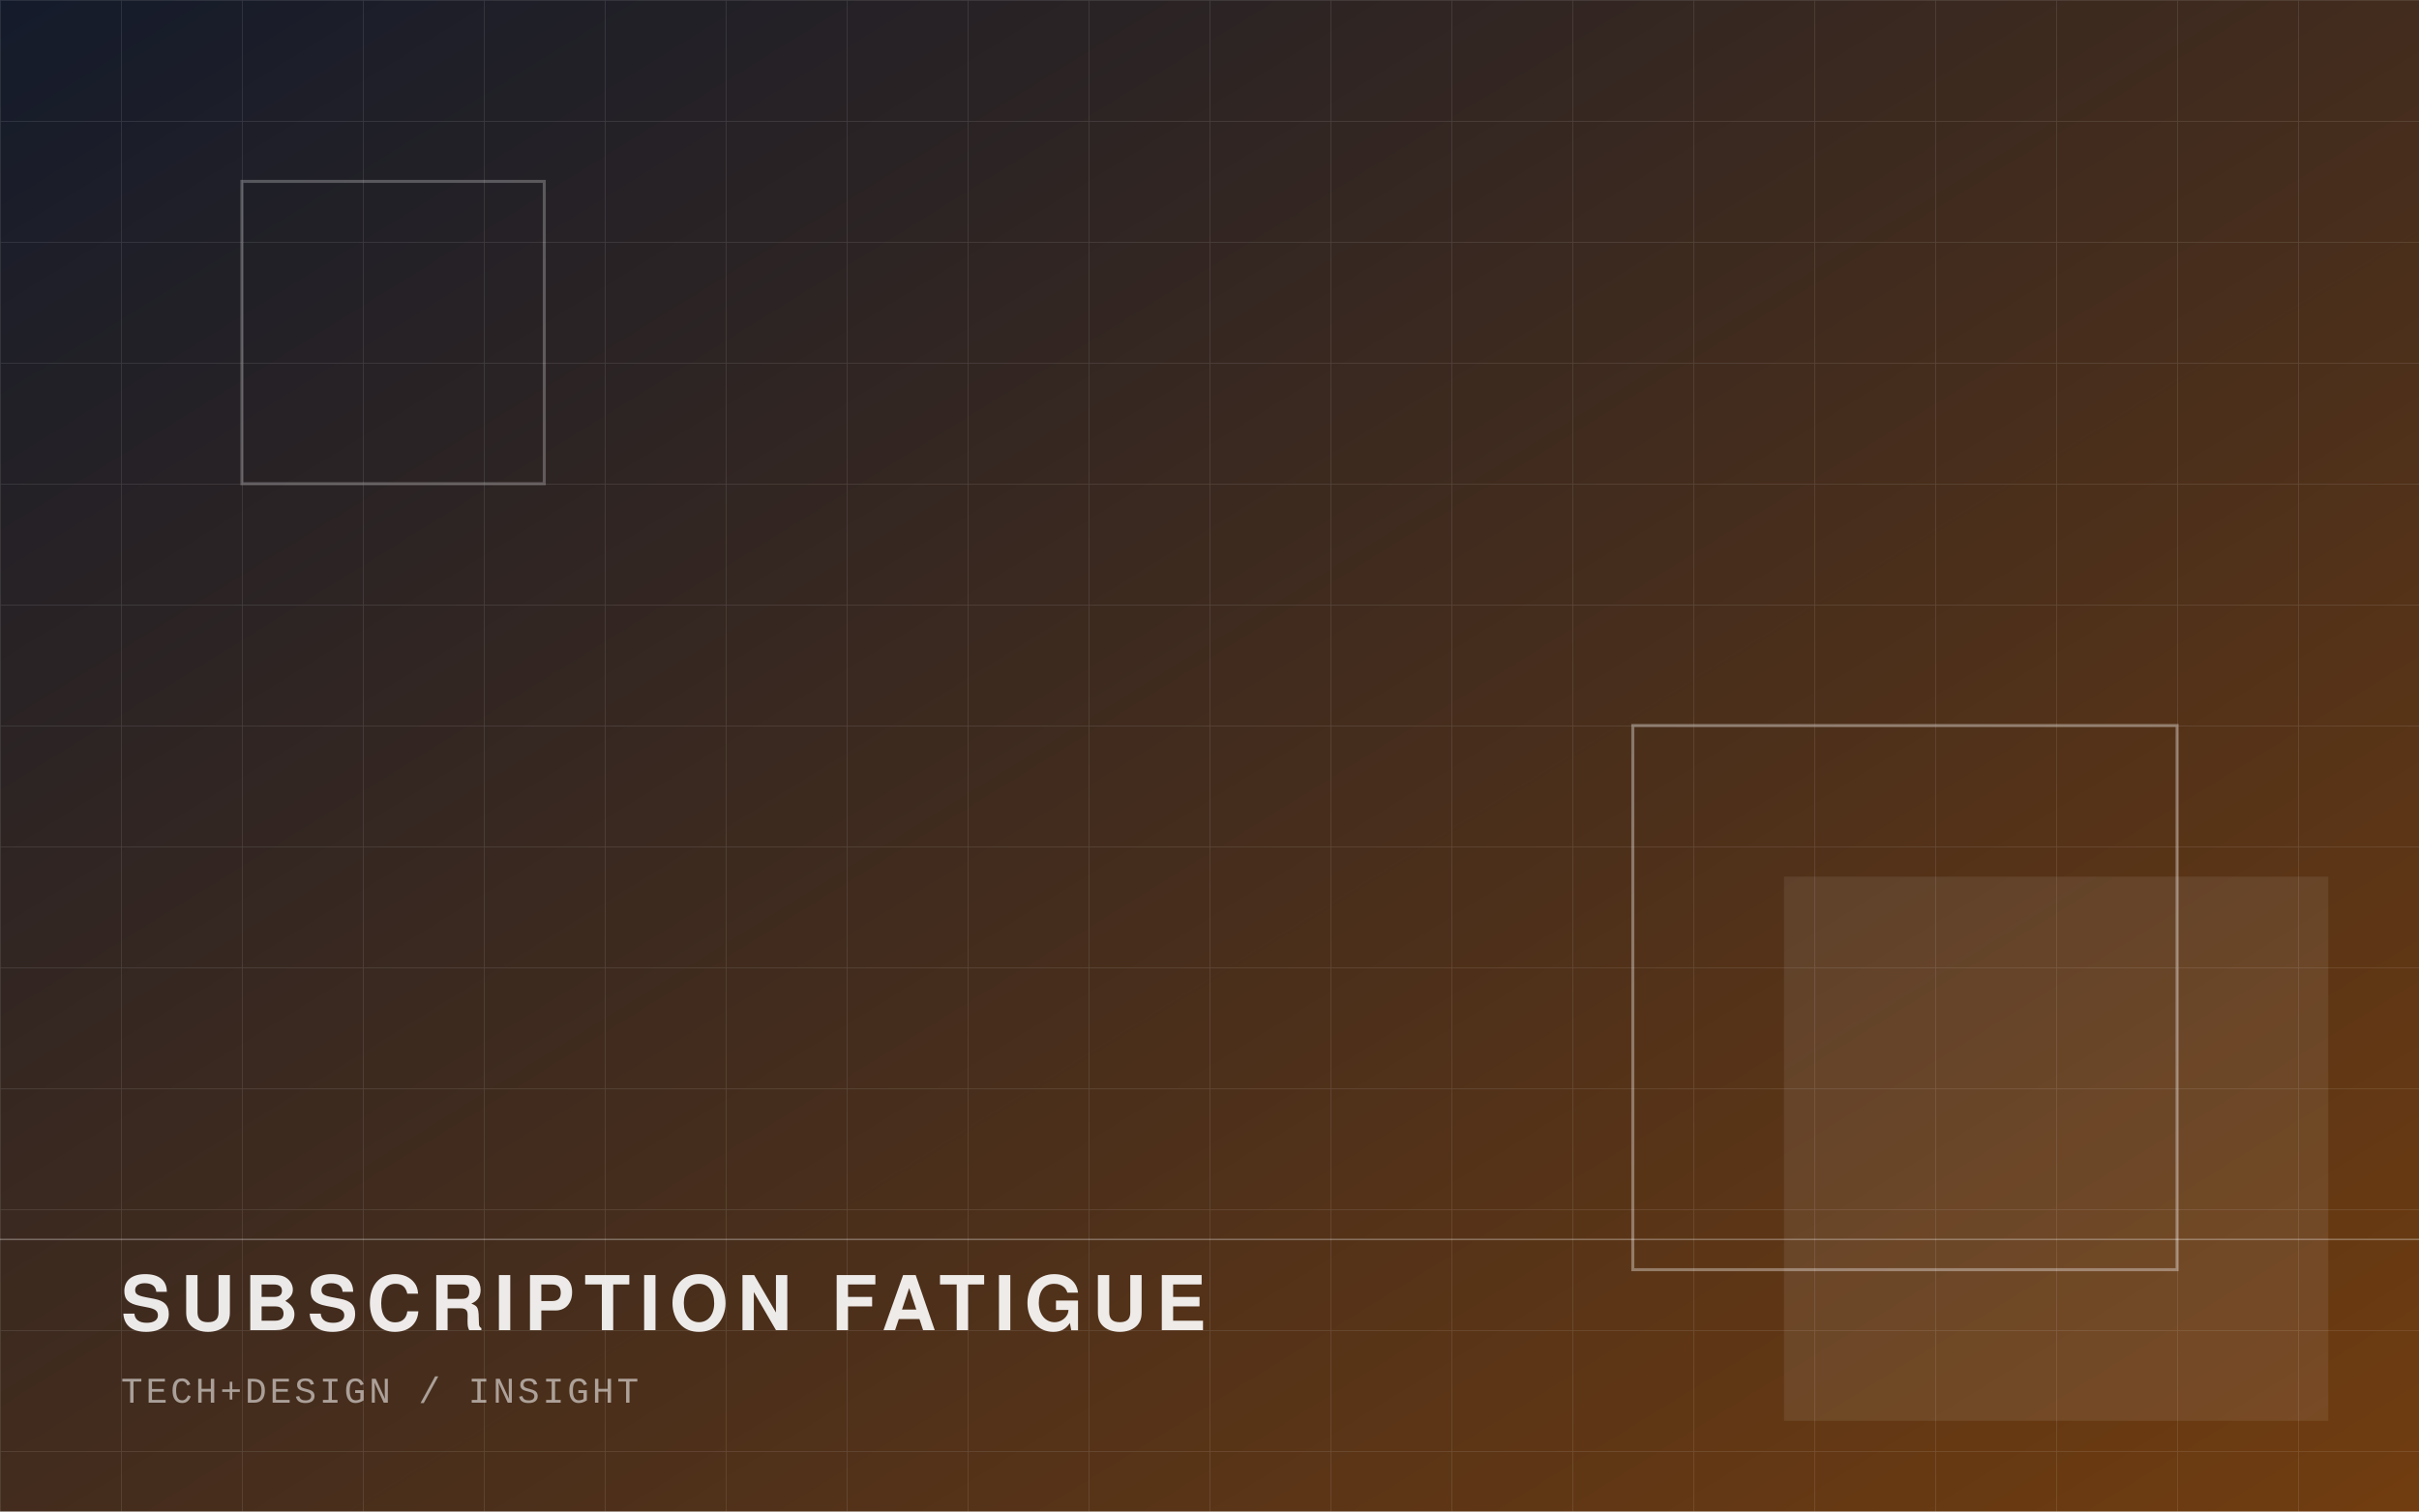
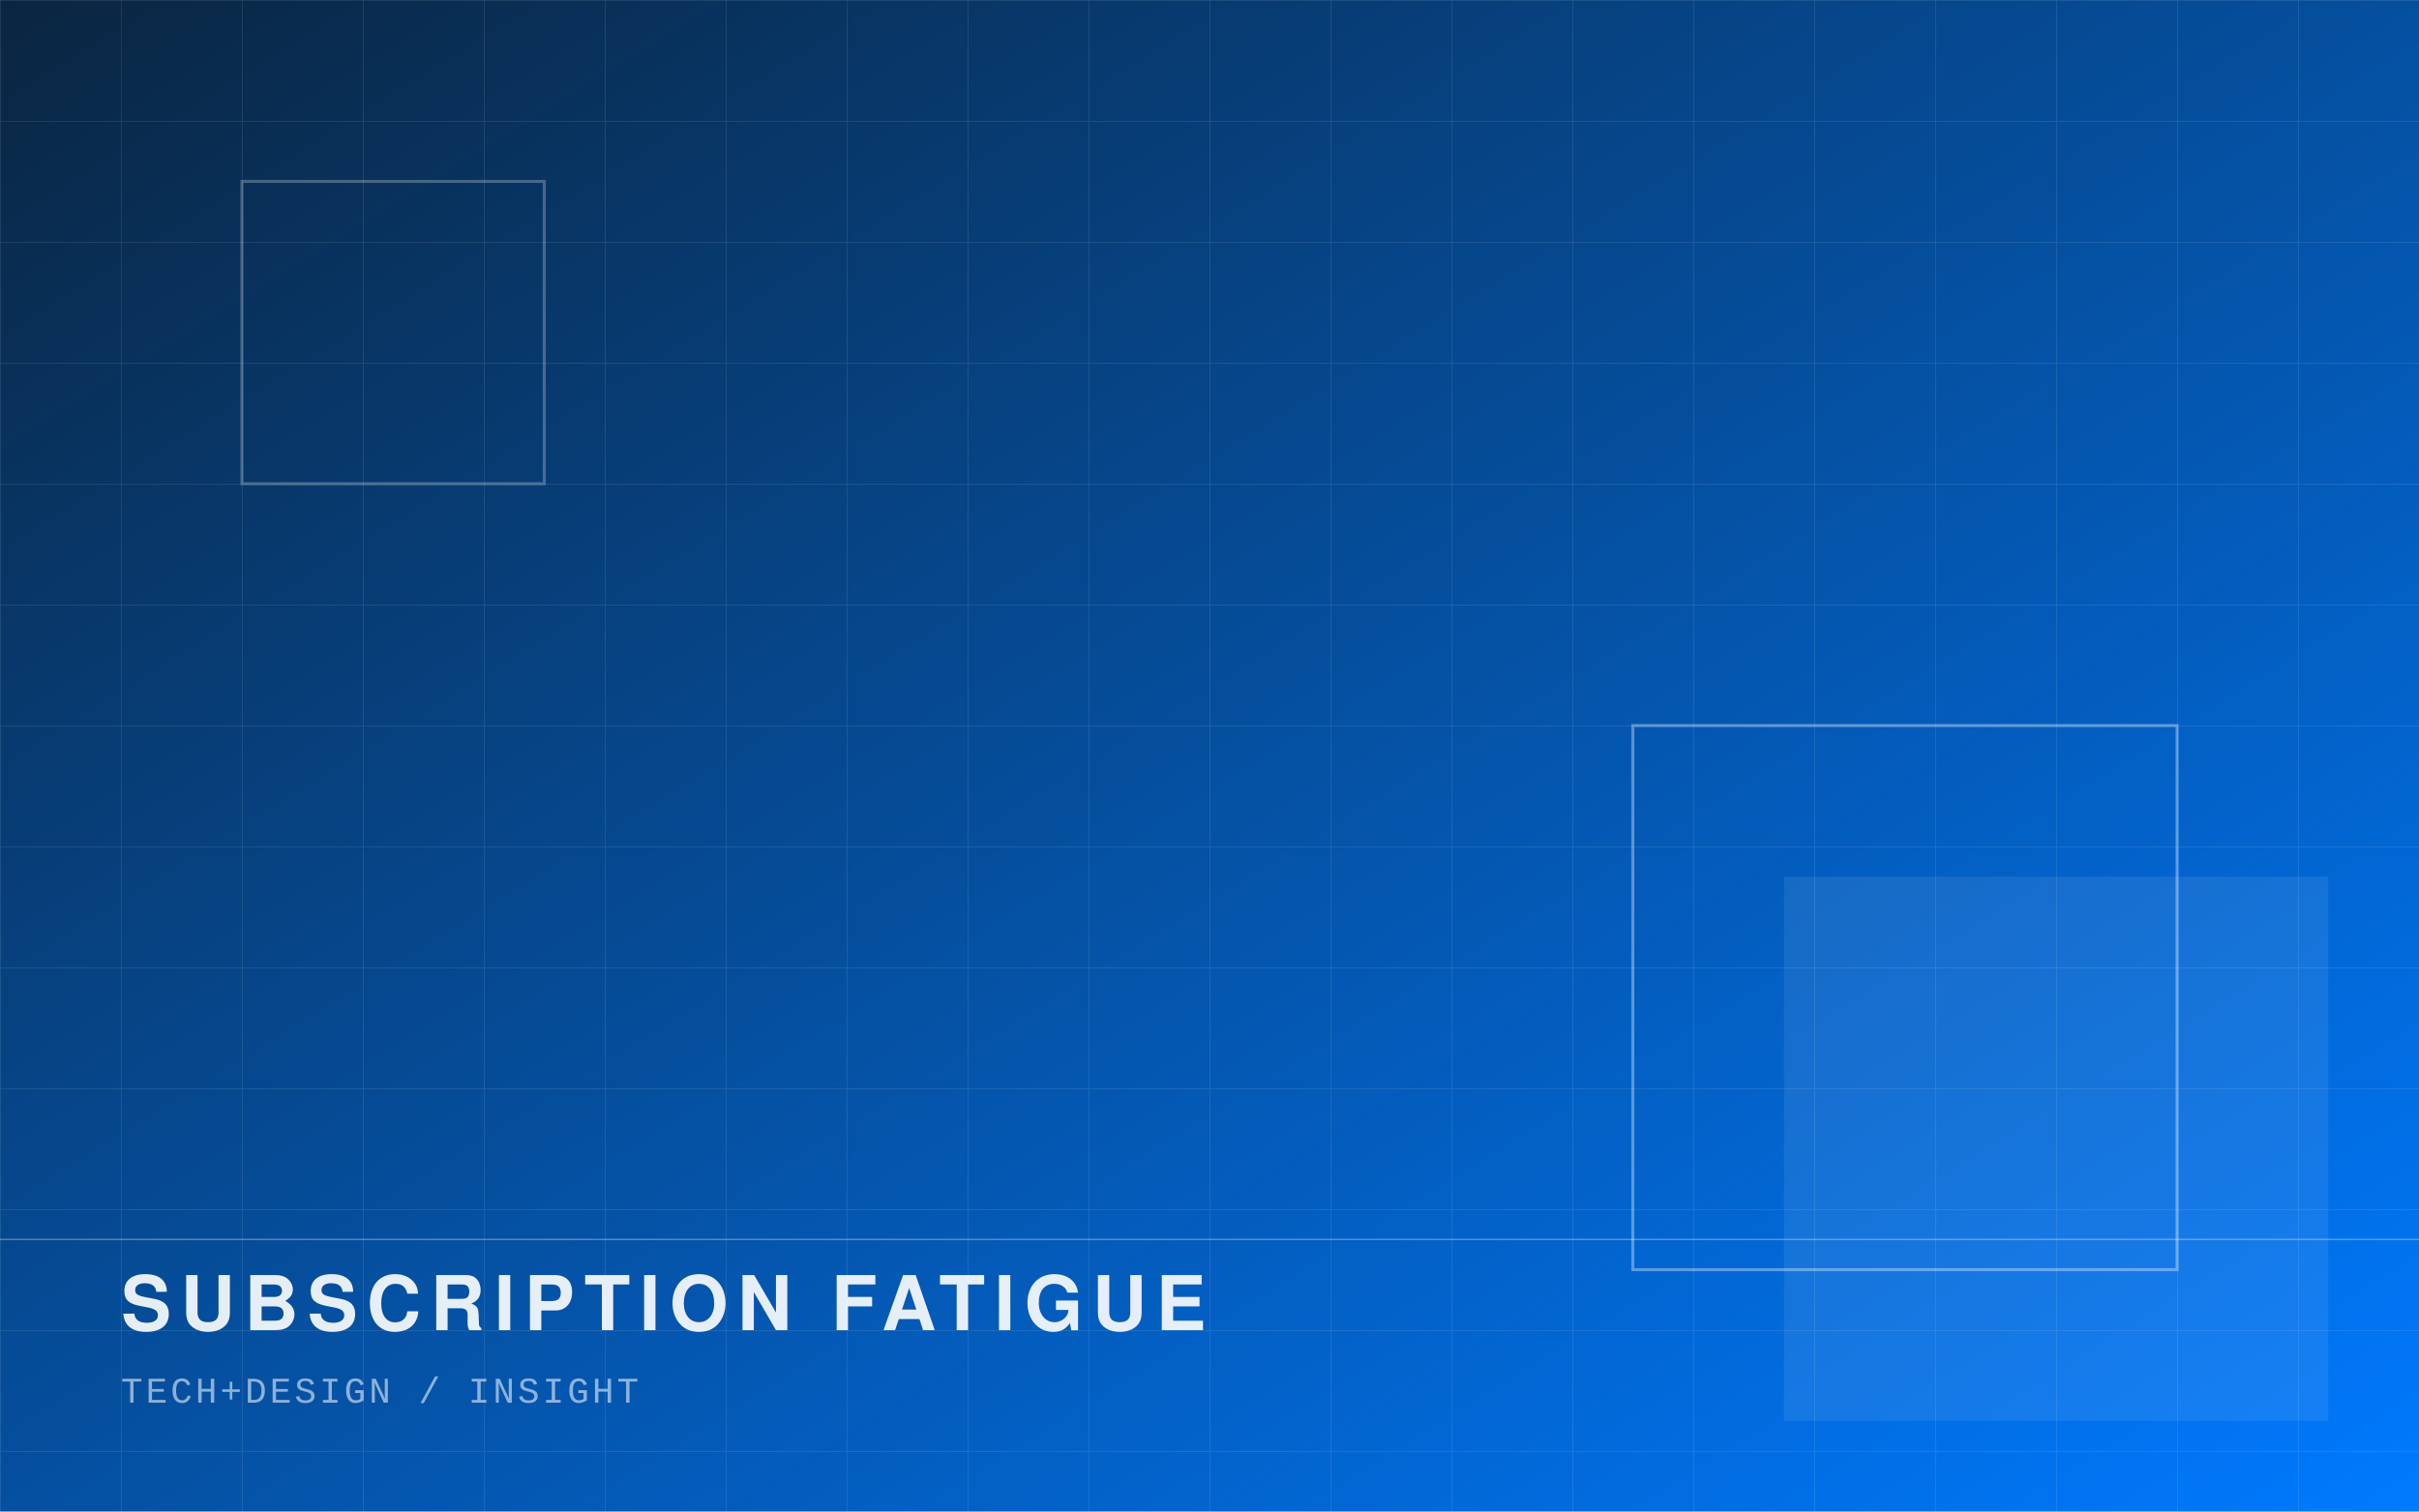
<svg xmlns="http://www.w3.org/2000/svg" width="1600" height="1000" viewBox="0 0 1600 1000">
  <defs>
    <linearGradient id="g" x1="0%" y1="0%" x2="100%" y2="100%">
-       <stop offset="0%" stop-color="#141b2b" />
-       <stop offset="100%" stop-color="#713d10" />
+       <stop offset="0%" stop-color="#0a2540" />
+       <stop offset="100%" stop-color="#007aff" />
    </linearGradient>
    <pattern id="grid" width="80" height="80" patternUnits="userSpaceOnUse">
      <path d="M 80 0 L 0 0 0 80" fill="none" stroke="#ffffff" stroke-opacity="0.12" stroke-width="1" />
    </pattern>
  </defs>
  <rect width="1600" height="1000" fill="url(#g)" />
  <rect width="1600" height="1000" fill="url(#grid)" />
  <rect x="1080" y="480" width="360" height="360" fill="none" stroke="#ffffff" stroke-opacity="0.35" stroke-width="2" />
  <rect x="1180" y="580" width="360" height="360" fill="#ffffff" opacity="0.08" />
  <rect x="160" y="120" width="200" height="200" fill="none" stroke="#ffffff" stroke-opacity="0.25" stroke-width="2" />
  <line x1="0" y1="820" x2="1600" y2="820" stroke="#ffffff" stroke-opacity="0.3" stroke-width="1" />
  <text x="80" y="880" font-family="Helvetica, Arial, sans-serif" font-size="50" font-weight="bold" letter-spacing="6" fill="#ffffff" opacity="0.9">SUBSCRIPTION FATIGUE</text>
  <text x="80" y="928" font-family="Courier New, monospace" font-size="24" letter-spacing="2" fill="#ffffff" opacity="0.55">TECH+DESIGN / INSIGHT</text>
</svg>
